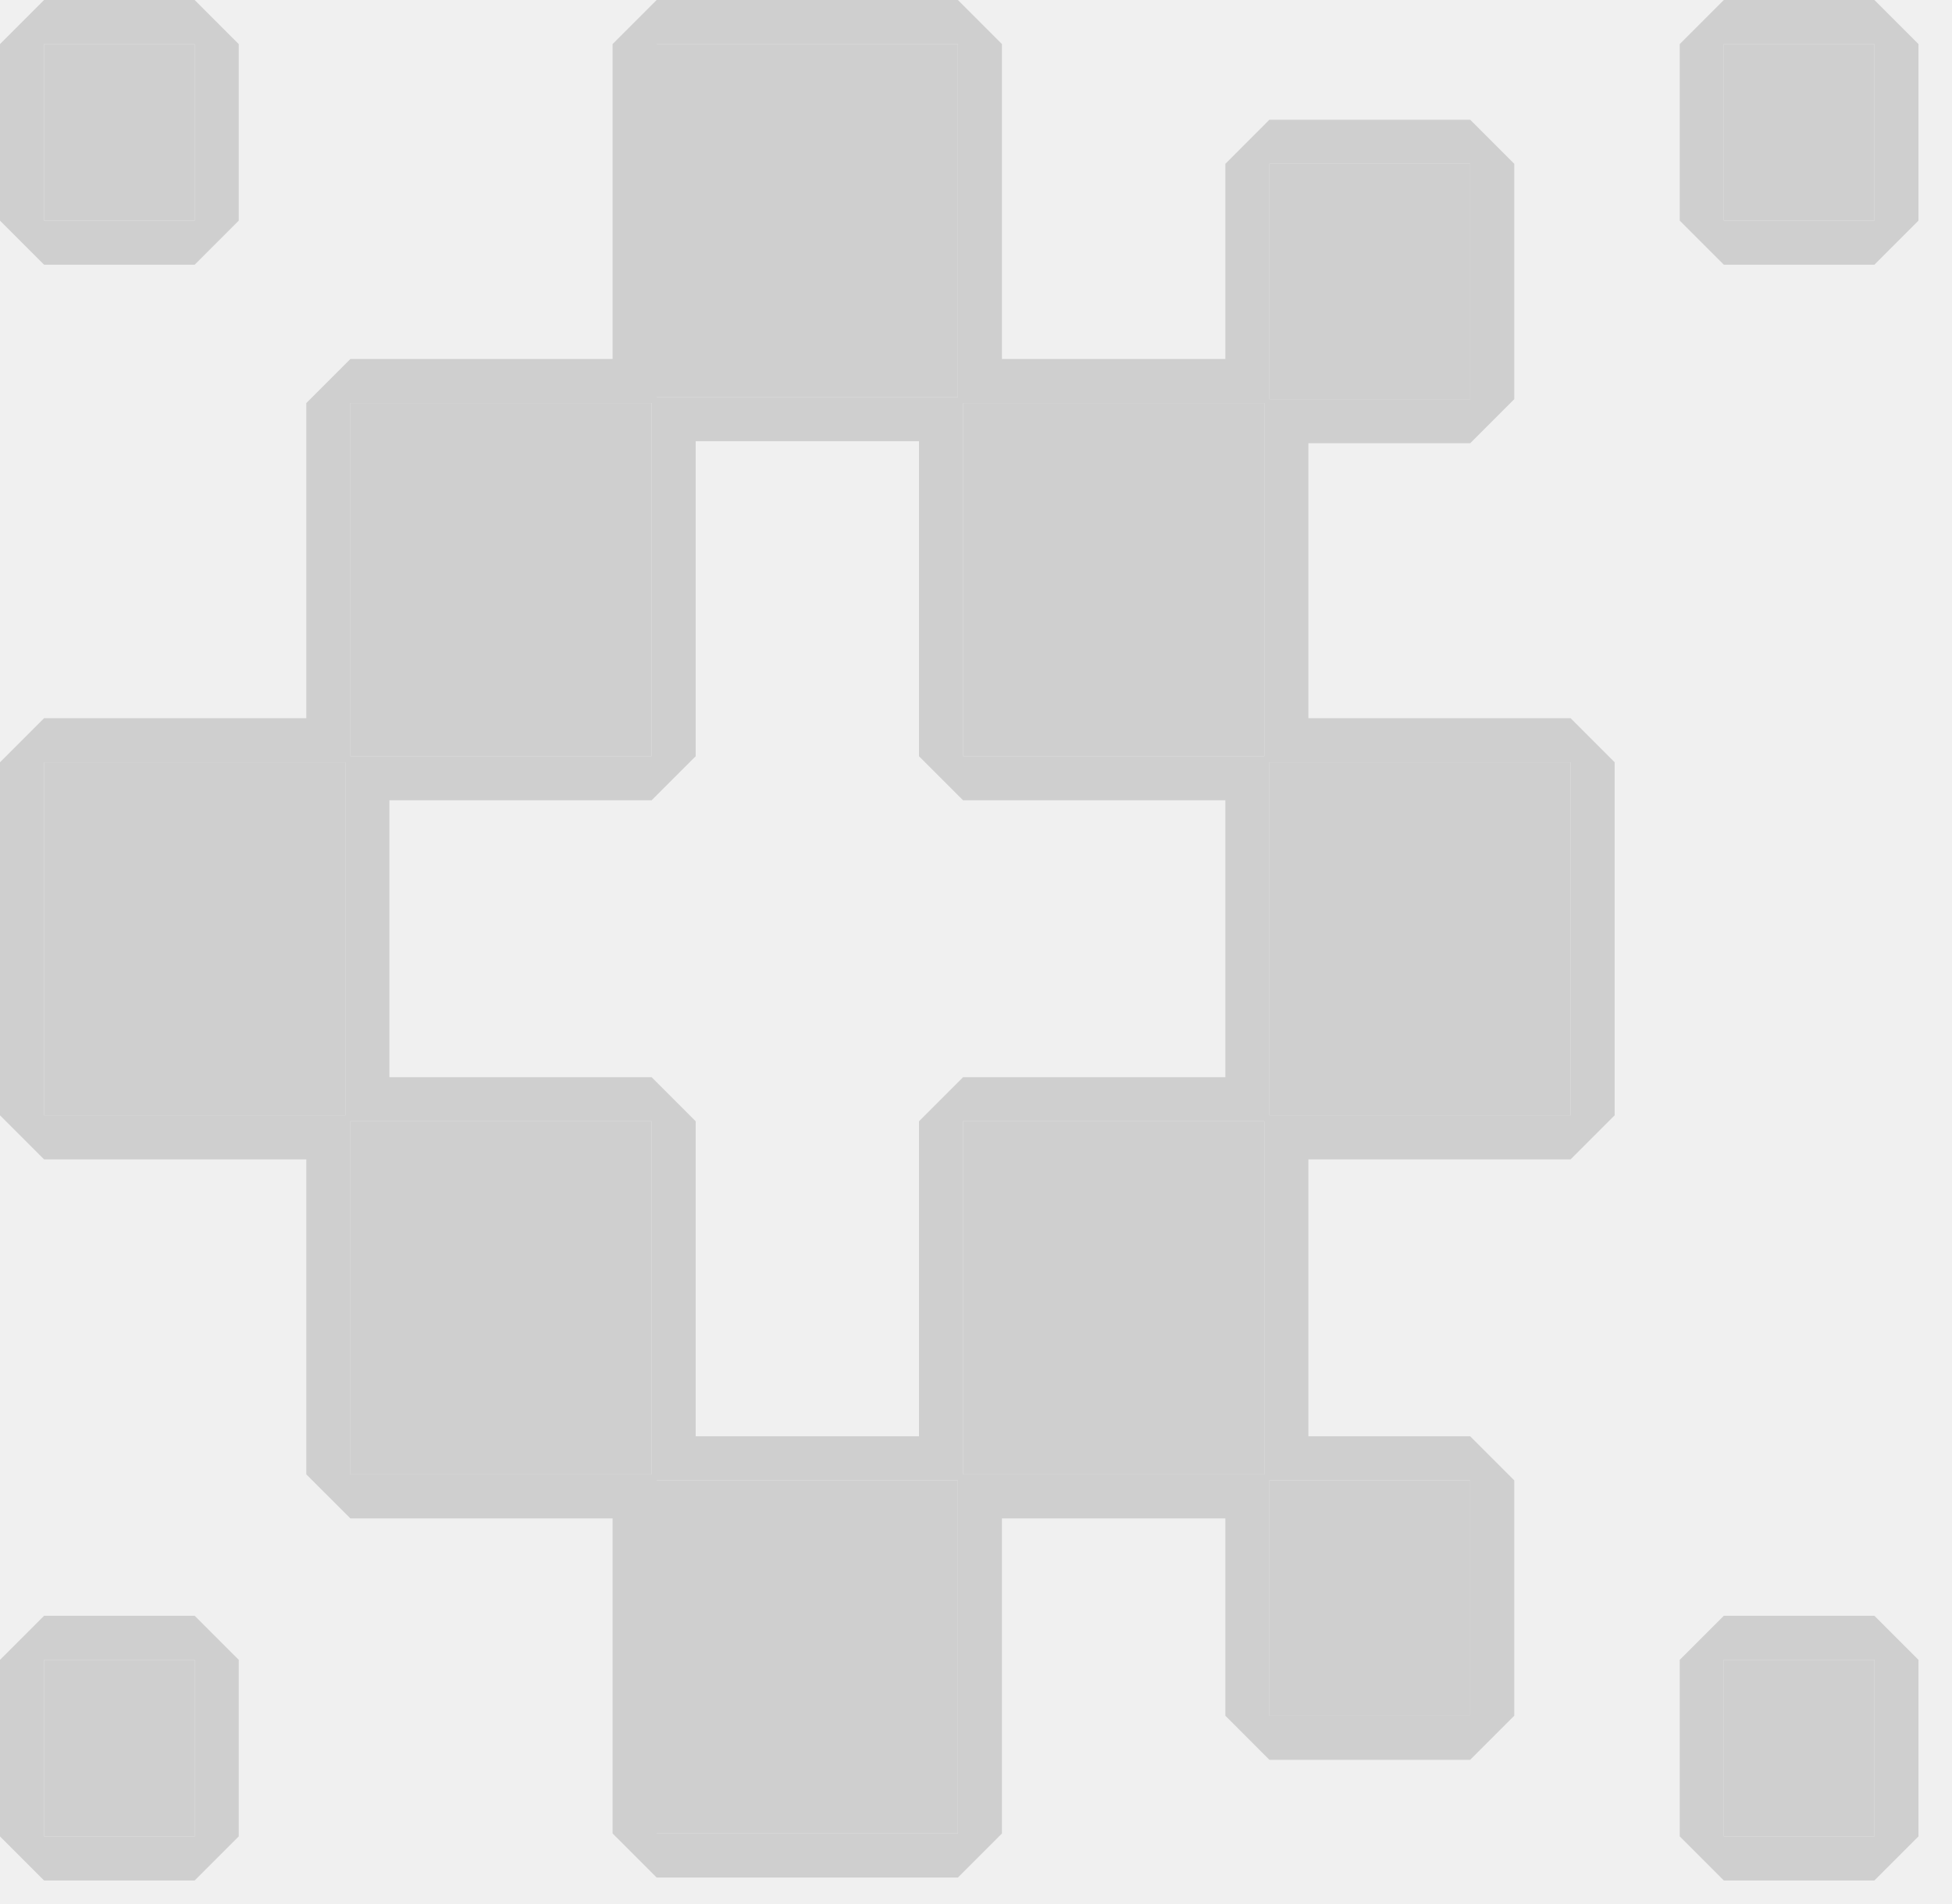
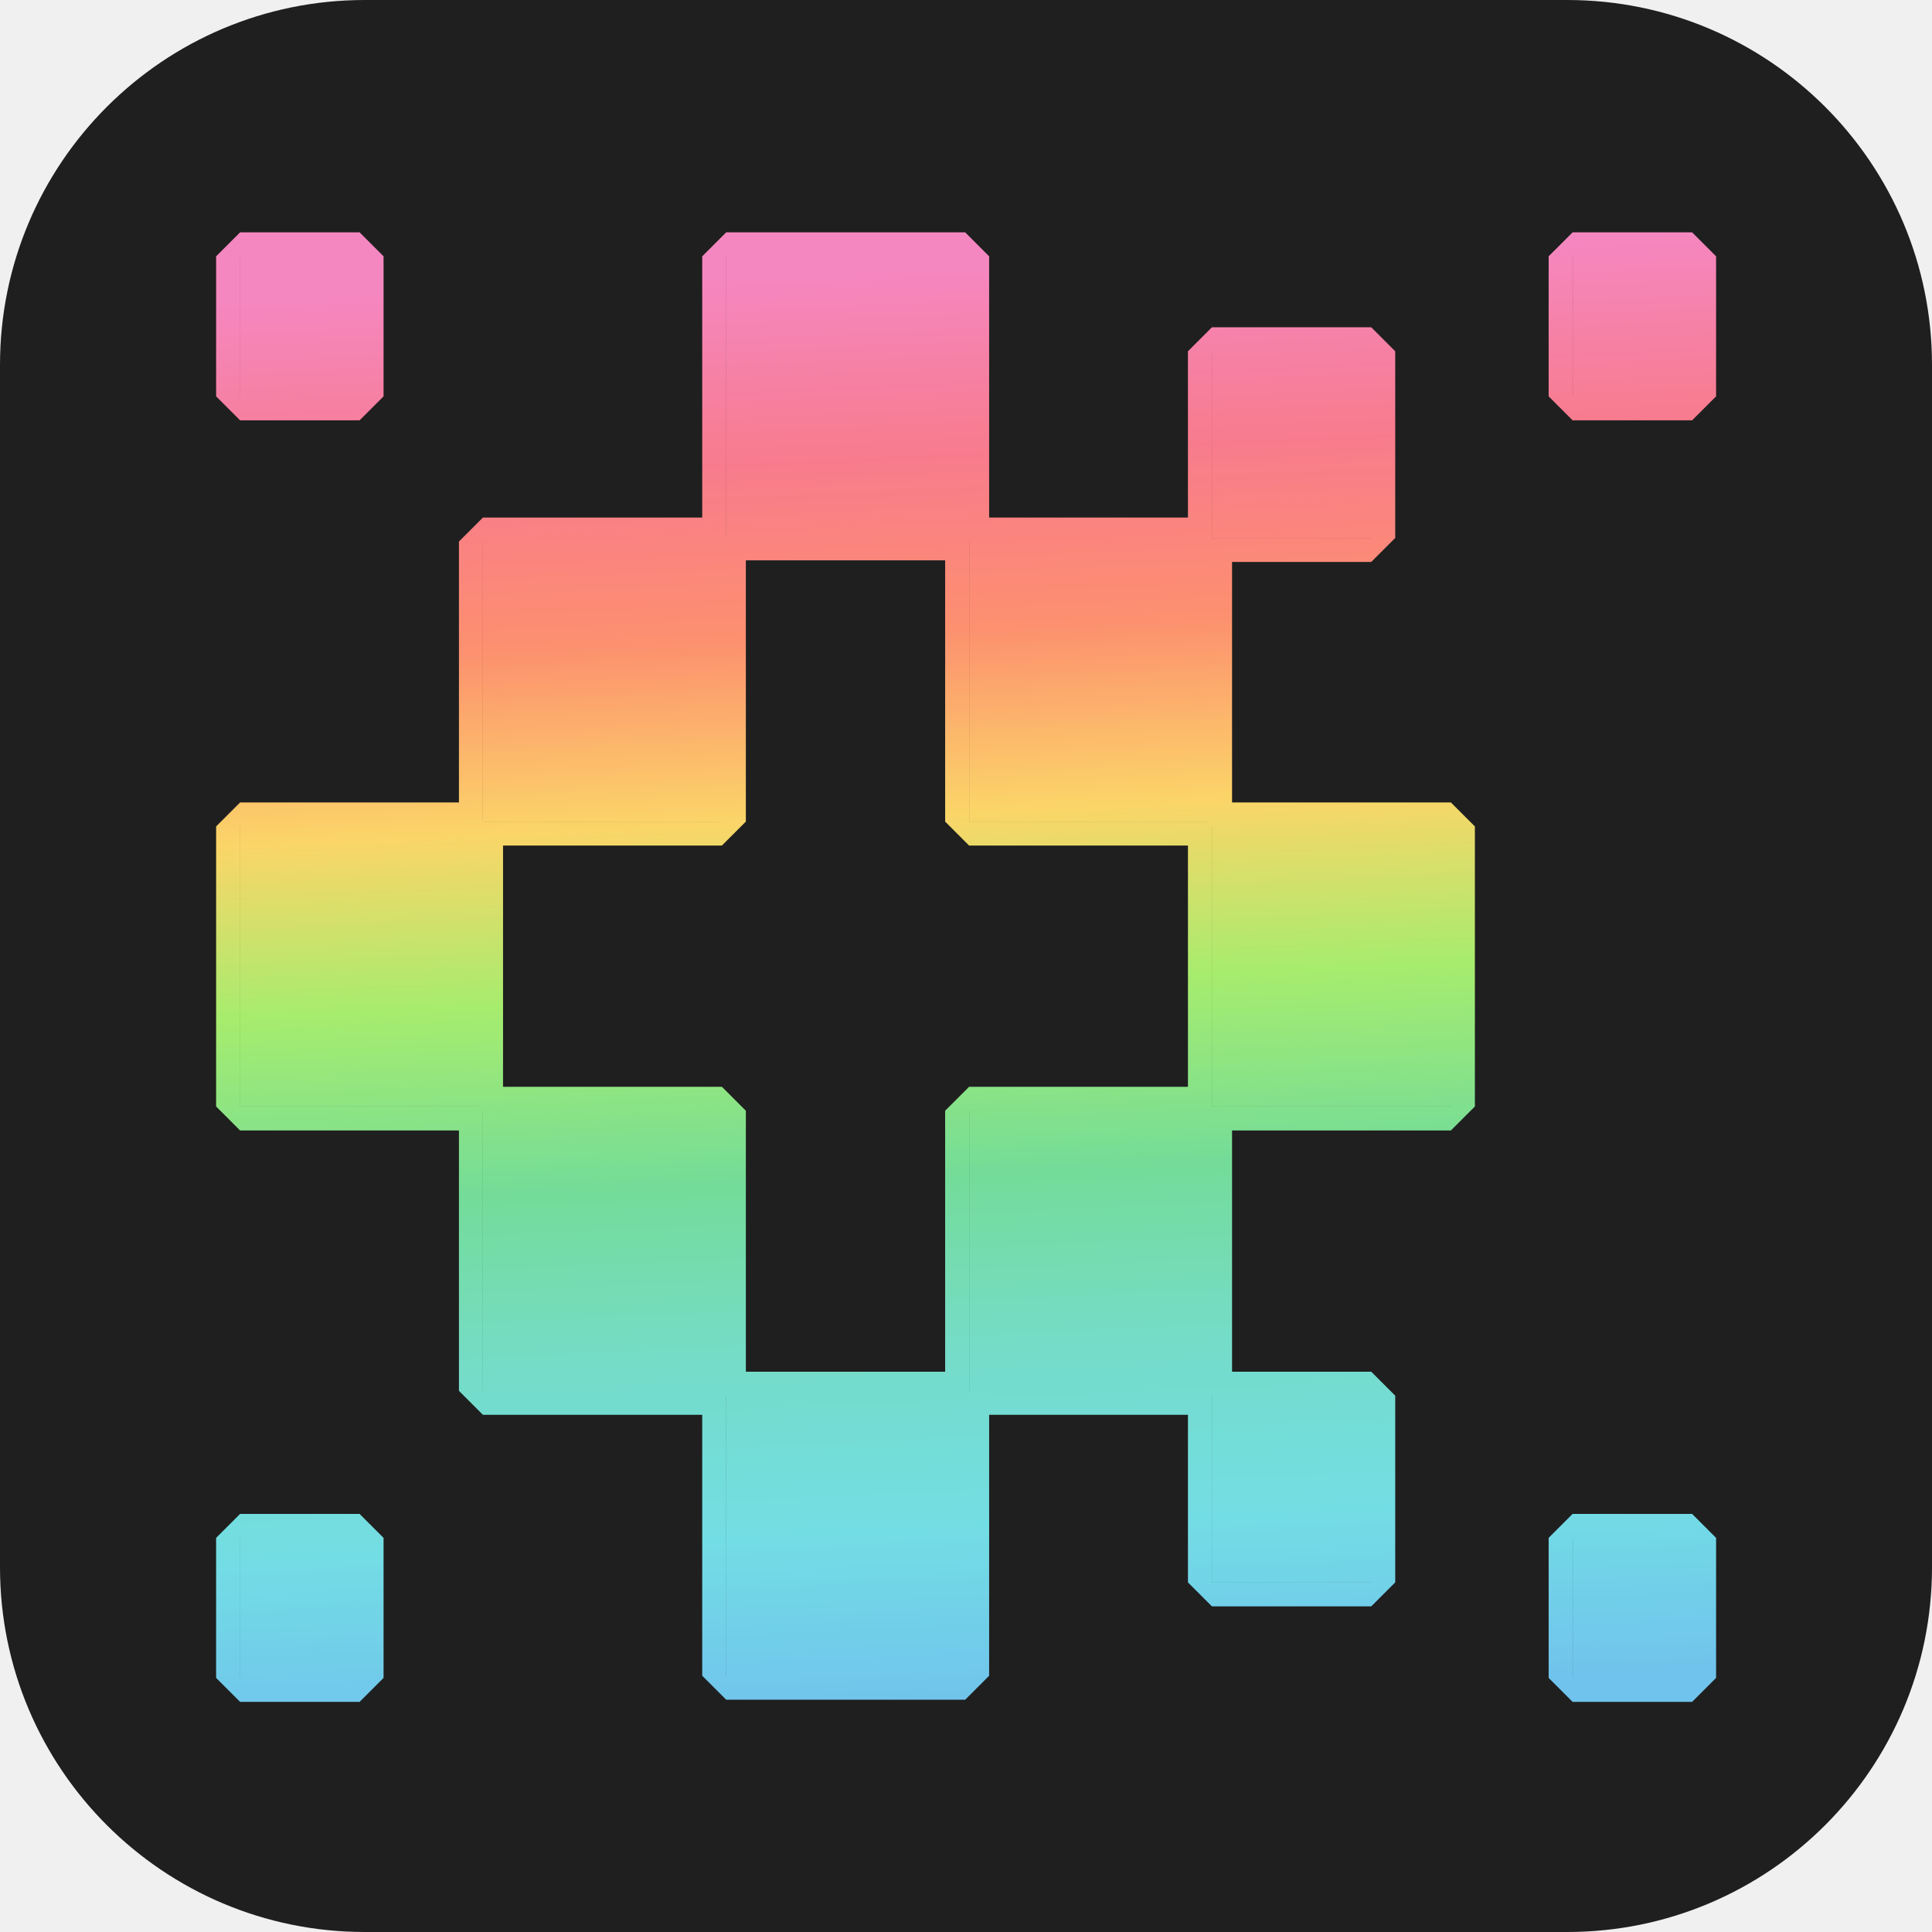
- <svg xmlns="http://www.w3.org/2000/svg" width="40" height="39" viewBox="0 0 40 39" fill="none">
-   <mask id="path-1-outside-1_1977_16980" maskUnits="userSpaceOnUse" x="-0.097" y="-0.097" width="40" height="39" fill="black">
-     <rect fill="white" x="-0.097" y="-0.097" width="40" height="39" />
-     <path d="M3.989 37.623H0.903V34.006H3.989V37.623ZM38.41 37.623H35.324V34.006H38.41V37.623ZM19.629 37.563H13.456V30.329H19.629V37.563ZM30.127 35.151H26.012V30.329H30.127V35.151ZM13.353 30.206H7.18V22.972H13.353V30.206ZM25.908 30.206H19.735V22.972H25.908V30.206ZM7.076 22.85H0.903V15.617H7.076V22.85ZM32.184 22.85H26.012V15.617H32.184V22.85ZM13.353 15.493H7.18V8.258H13.353V15.493ZM25.908 15.493H19.735V8.258H25.908V15.493ZM30.127 8.178H26.012V3.356H30.127V8.178ZM19.629 8.136H13.456V0.903H19.629V8.136ZM3.989 4.52H0.903V0.903H3.989V4.52ZM38.41 4.52H35.324V0.903H38.41V4.52Z" />
-   </mask>
-   <path d="M3.989 37.623H0.903V34.006H3.989V37.623ZM38.41 37.623H35.324V34.006H38.41V37.623ZM19.629 37.563H13.456V30.329H19.629V37.563ZM30.127 35.151H26.012V30.329H30.127V35.151ZM13.353 30.206H7.18V22.972H13.353V30.206ZM25.908 30.206H19.735V22.972H25.908V30.206ZM7.076 22.85H0.903V15.617H7.076V22.85ZM32.184 22.85H26.012V15.617H32.184V22.85ZM13.353 15.493H7.18V8.258H13.353V15.493ZM25.908 15.493H19.735V8.258H25.908V15.493ZM30.127 8.178H26.012V3.356H30.127V8.178ZM19.629 8.136H13.456V0.903H19.629V8.136ZM3.989 4.52H0.903V0.903H3.989V4.52ZM38.41 4.52H35.324V0.903H38.41V4.52Z" fill="#CFCFCF" />
-   <path d="M3.989 37.623V38.526L4.892 37.623H3.989ZM0.903 37.623H0L0.903 38.526V37.623ZM0.903 34.006V33.103L0 34.006H0.903ZM3.989 34.006H4.892L3.989 33.103V34.006ZM38.41 37.623V38.526L39.313 37.623H38.41ZM35.324 37.623H34.421L35.324 38.526V37.623ZM35.324 34.006V33.103L34.421 34.006H35.324ZM38.41 34.006H39.313L38.41 33.103V34.006ZM19.629 37.563V38.466L20.532 37.563H19.629ZM13.456 37.563H12.553L13.456 38.466V37.563ZM13.456 30.329V29.426L12.553 30.329H13.456ZM19.629 30.329H20.532L19.629 29.426V30.329ZM30.127 35.151V36.054L31.03 35.151H30.127ZM26.012 35.151H25.11L26.012 36.054V35.151ZM26.012 30.329V29.426L25.11 30.329H26.012ZM30.127 30.329H31.03L30.127 29.426V30.329ZM13.353 30.206V31.108L14.256 30.206H13.353ZM7.18 30.206H6.277L7.18 31.108V30.206ZM7.18 22.972V22.069L6.277 22.972H7.18ZM13.353 22.972H14.256L13.353 22.069V22.972ZM25.908 30.206V31.108L26.811 30.206H25.908ZM19.735 30.206H18.832L19.735 31.108V30.206ZM19.735 22.972V22.069L18.832 22.972H19.735ZM25.908 22.972H26.811L25.908 22.069V22.972ZM7.076 22.85V23.753L7.979 22.85H7.076ZM0.903 22.85H0L0.903 23.753V22.85ZM0.903 15.617V14.714L0 15.617H0.903ZM7.076 15.617H7.979L7.076 14.714V15.617ZM32.184 22.85V23.753L33.087 22.85H32.184ZM26.012 22.85H25.11L26.012 23.753V22.85ZM26.012 15.617V14.714L25.11 15.617H26.012ZM32.184 15.617H33.087L32.184 14.714V15.617ZM13.353 15.493V16.396L14.256 15.493H13.353ZM7.18 15.493H6.277L7.18 16.396V15.493ZM7.18 8.258V7.355L6.277 8.258H7.18ZM13.353 8.258H14.256L13.353 7.355V8.258ZM25.908 15.493V16.396L26.811 15.493H25.908ZM19.735 15.493H18.832L19.735 16.396V15.493ZM19.735 8.258V7.355L18.832 8.258H19.735ZM25.908 8.258H26.811L25.908 7.355V8.258ZM30.127 8.178V9.081L31.03 8.178H30.127ZM26.012 8.178H25.11L26.012 9.081V8.178ZM26.012 3.356V2.453L25.11 3.356H26.012ZM30.127 3.356H31.03L30.127 2.453V3.356ZM19.629 8.136V9.039L20.532 8.136H19.629ZM13.456 8.136H12.553L13.456 9.039V8.136ZM13.456 0.903V-0L12.553 0.903H13.456ZM19.629 0.903H20.532L19.629 -0V0.903ZM3.989 4.52V5.423L4.892 4.52H3.989ZM0.903 4.52H0L0.903 5.423V4.52ZM0.903 0.903V-0L0 0.903H0.903ZM3.989 0.903H4.892L3.989 -0V0.903ZM38.41 4.52V5.423L39.313 4.52H38.41ZM35.324 4.52H34.421L35.324 5.423V4.52ZM35.324 0.903V-0L34.421 0.903H35.324ZM38.41 0.903H39.313L38.41 -0V0.903ZM3.989 37.623V36.721H0.903V37.623V38.526H3.989V37.623ZM0.903 37.623H1.806V34.006H0.903H0V37.623H0.903ZM0.903 34.006V34.909H3.989V34.006V33.103H0.903V34.006ZM3.989 34.006H3.086V37.623H3.989H4.892V34.006H3.989ZM38.41 37.623V36.721H35.324V37.623V38.526H38.41V37.623ZM35.324 37.623H36.227V34.006H35.324H34.421V37.623H35.324ZM35.324 34.006V34.909H38.41V34.006V33.103H35.324V34.006ZM38.41 34.006H37.507V37.623H38.41H39.313V34.006H38.41ZM19.629 37.563V36.66H13.456V37.563V38.466H19.629V37.563ZM13.456 37.563H14.359V30.329H13.456H12.553V37.563H13.456ZM13.456 30.329V31.232H19.629V30.329V29.426H13.456V30.329ZM19.629 30.329H18.726V37.563H19.629H20.532V30.329H19.629ZM30.127 35.151V34.248H26.012V35.151V36.054H30.127V35.151ZM26.012 35.151H26.915V30.329H26.012H25.11V35.151H26.012ZM26.012 30.329V31.232H30.127V30.329V29.426H26.012V30.329ZM30.127 30.329H29.224V35.151H30.127H31.03V30.329H30.127ZM13.353 30.206V29.303H7.18V30.206V31.108H13.353V30.206ZM7.18 30.206H8.083V22.972H7.18H6.277V30.206H7.18ZM7.18 22.972V23.875H13.353V22.972V22.069H7.18V22.972ZM13.353 22.972H12.45V30.206H13.353H14.256V22.972H13.353ZM25.908 30.206V29.303H19.735V30.206V31.108H25.908V30.206ZM19.735 30.206H20.638V22.972H19.735H18.832V30.206H19.735ZM19.735 22.972V23.875H25.908V22.972V22.069H19.735V22.972ZM25.908 22.972H25.005V30.206H25.908H26.811V22.972H25.908ZM7.076 22.85V21.947H0.903V22.85V23.753H7.076V22.85ZM0.903 22.85H1.806V15.617H0.903H0V22.85H0.903ZM0.903 15.617V16.52H7.076V15.617V14.714H0.903V15.617ZM7.076 15.617H6.173V22.85H7.076H7.979V15.617H7.076ZM32.184 22.85V21.947H26.012V22.85V23.753H32.184V22.85ZM26.012 22.85H26.915V15.617H26.012H25.11V22.85H26.012ZM26.012 15.617V16.52H32.184V15.617V14.714H26.012V15.617ZM32.184 15.617H31.281V22.85H32.184H33.087V15.617H32.184ZM13.353 15.493V14.59H7.18V15.493V16.396H13.353V15.493ZM7.18 15.493H8.083V8.258H7.18H6.277V15.493H7.18ZM7.18 8.258V9.161H13.353V8.258V7.355H7.18V8.258ZM13.353 8.258H12.45V15.493H13.353H14.256V8.258H13.353ZM25.908 15.493V14.59H19.735V15.493V16.396H25.908V15.493ZM19.735 15.493H20.638V8.258H19.735H18.832V15.493H19.735ZM19.735 8.258V9.161H25.908V8.258V7.355H19.735V8.258ZM25.908 8.258H25.005V15.493H25.908H26.811V8.258H25.908ZM30.127 8.178V7.275H26.012V8.178V9.081H30.127V8.178ZM26.012 8.178H26.915V3.356H26.012H25.11V8.178H26.012ZM26.012 3.356V4.259H30.127V3.356V2.453H26.012V3.356ZM30.127 3.356H29.224V8.178H30.127H31.03V3.356H30.127ZM19.629 8.136V7.233H13.456V8.136V9.039H19.629V8.136ZM13.456 8.136H14.359V0.903H13.456H12.553V8.136H13.456ZM13.456 0.903V1.806H19.629V0.903V-0H13.456V0.903ZM19.629 0.903H18.726V8.136H19.629H20.532V0.903H19.629ZM3.989 4.52V3.617H0.903V4.52V5.423H3.989V4.52ZM0.903 4.52H1.806V0.903H0.903H0V4.52H0.903ZM0.903 0.903V1.806H3.989V0.903V-0H0.903V0.903ZM3.989 0.903H3.086V4.52H3.989H4.892V0.903H3.989ZM38.41 4.52V3.617H35.324V4.52V5.423H38.41V4.52ZM35.324 4.52H36.227V0.903H35.324H34.421V4.52H35.324ZM35.324 0.903V1.806H38.41V0.903V-0H35.324V0.903ZM38.41 0.903H37.507V4.52H38.41H39.313V0.903H38.41Z" fill="#CFCFCF" mask="url(#path-1-outside-1_1977_16980)" />
+ <svg xmlns="http://www.w3.org/2000/svg" width="150" height="150" viewBox="0 0 150 150" fill="none">
+   <rect width="150" height="150" rx="28.322" fill="#1F1F1F" />
+   <path d="M29.778 119.401V130.272L27.919 132.133H18.642L16.781 130.272V119.401L18.642 117.541H27.919L29.778 119.401ZM133.235 119.401V130.272L131.375 132.133H122.098L120.237 130.272V119.401L122.098 117.541H131.375L133.235 119.401ZM76.796 19.901V40.184H92.233V27.273L94.094 25.412H106.463L108.323 27.273V41.767L106.463 43.627H95.655V62.304H112.647L114.508 64.164V85.907L112.647 87.768H95.655V106.501H106.463L108.323 108.361V122.855L106.463 124.716H94.094L92.233 122.855V109.843H76.796V130.104L74.936 131.965H56.382L54.522 130.104V109.843H37.493L35.633 107.982V87.768H18.642L16.781 85.907V64.164L18.642 62.304H35.633V42.044L37.493 40.184H54.522V19.901L56.382 18.041H74.936L76.796 19.901ZM18.642 130.272H27.919V130.271H18.646V119.401H18.642V130.272ZM122.098 130.272H131.375V130.271H122.104V119.401H122.098V130.272ZM56.382 130.104H74.936V130.103H56.388V108.361H56.382V130.104ZM94.094 122.855H106.463V122.854H94.099V108.361H94.094V122.855ZM37.493 107.982H56.047V107.981H37.498V86.239H37.493V107.982ZM75.241 107.982H93.795V107.981H75.246V86.239H75.241V107.982ZM57.907 63.787L56.047 65.647H39.056V84.379H56.047L57.907 86.239V106.501H73.381V86.239L75.241 84.379H92.233V65.647H75.241L73.381 63.787V43.505H57.907V63.787ZM18.642 85.907H37.195V85.906H18.646V64.164H18.642V85.907ZM94.094 85.907H112.647V85.906H94.099V64.164H94.094V85.907ZM37.493 63.787H56.047V63.785H37.498V42.044H37.493V63.787ZM75.241 63.787H93.795V63.785H75.246V42.044H75.241V63.787ZM94.094 41.767H106.463V41.765H94.099V27.273H94.094V41.767ZM56.382 41.645H74.936V41.643H56.388V19.901H56.382V41.645ZM29.778 19.901V30.773L27.919 32.633H18.642L16.781 30.773V19.901L18.642 18.041H27.919L29.778 19.901ZM133.235 19.901V30.773L131.375 32.633H122.098L120.237 30.773V19.901L122.098 18.041H131.375L133.235 19.901ZM18.642 30.773H27.919V30.771H18.646V19.901H18.642V30.773ZM122.098 30.773H131.375V30.771H122.104V19.901H122.098V30.773Z" fill="url(#paint0_linear_3312_22020)" />
+   <path d="M29.778 119.401V130.272L27.919 132.133H18.642L16.781 130.272V119.401L18.642 117.541H27.919L29.778 119.401ZM133.235 119.401V130.272L131.375 132.133H122.098L120.237 130.272V119.401L122.098 117.541H131.375L133.235 119.401ZM76.796 19.901V40.184H92.233V27.273L94.094 25.412H106.463L108.323 27.273V41.767L106.463 43.627H95.655V62.304H112.647L114.508 64.164V85.907L112.647 87.768H95.655V106.501H106.463L108.323 108.361V122.855L106.463 124.716H94.094L92.233 122.855V109.843H76.796V130.104L74.936 131.965H56.382L54.522 130.104V109.843H37.493L35.633 107.982V87.768H18.642L16.781 85.907V64.164L18.642 62.304H35.633V42.044L37.493 40.184H54.522V19.901L56.382 18.041H74.936L76.796 19.901ZM18.642 130.272H27.919V130.271H18.646V119.401H18.642V130.272ZM122.098 130.272H131.375V130.271H122.104V119.401H122.098V130.272ZM56.382 130.104H74.936V130.103H56.388V108.361H56.382V130.104ZM94.094 122.855H106.463V122.854H94.099V108.361H94.094V122.855ZM37.493 107.982H56.047V107.981H37.498V86.239H37.493V107.982ZM75.241 107.982H93.795V107.981H75.246V86.239H75.241V107.982ZM57.907 63.787L56.047 65.647H39.056V84.379H56.047L57.907 86.239V106.501H73.381V86.239L75.241 84.379H92.233V65.647H75.241L73.381 63.787V43.505H57.907V63.787ZM18.642 85.907H37.195V85.906H18.646V64.164H18.642V85.907ZM94.094 85.907H112.647V85.906H94.099V64.164H94.094V85.907ZM37.493 63.787H56.047V63.785H37.498V42.044H37.493V63.787ZM75.241 63.787H93.795V63.785H75.246V42.044H75.241V63.787ZM94.094 41.767H106.463V41.765H94.099V27.273H94.094V41.767ZM56.382 41.645H74.936V41.643H56.388V19.901H56.382V41.645ZM29.778 19.901V30.773L27.919 32.633H18.642L16.781 30.773V19.901L18.642 18.041H27.919L29.778 19.901ZM133.235 19.901V30.773L131.375 32.633H122.098L120.237 30.773V19.901L122.098 18.041H131.375L133.235 19.901ZM18.642 30.773H27.919V30.771H18.646V19.901H18.642V30.773ZM122.098 30.773H131.375V30.771H122.104V19.901H122.098V30.773Z" fill="white" fill-opacity="0.15" style="mix-blend-mode:plus-lighter" />
+   <defs>
+     <linearGradient id="paint0_linear_3312_22020" x1="16.781" y1="23.463" x2="21.844" y2="134.556" gradientUnits="userSpaceOnUse">
+       <stop stop-color="#F372B5" />
+       <stop offset="0.13" stop-color="#F76479" />
+       <stop offset="0.25" stop-color="#FC7C56" />
+       <stop offset="0.38" stop-color="#FACE4E" />
+       <stop offset="0.5" stop-color="#97E954" />
+       <stop offset="0.63" stop-color="#5CD686" />
+       <stop offset="0.75" stop-color="#5DD6BD" />
+       <stop offset="0.88" stop-color="#5AD7E0" />
+       <stop offset="1" stop-color="#57B9E9" />
+     </linearGradient>
+   </defs>
</svg>
